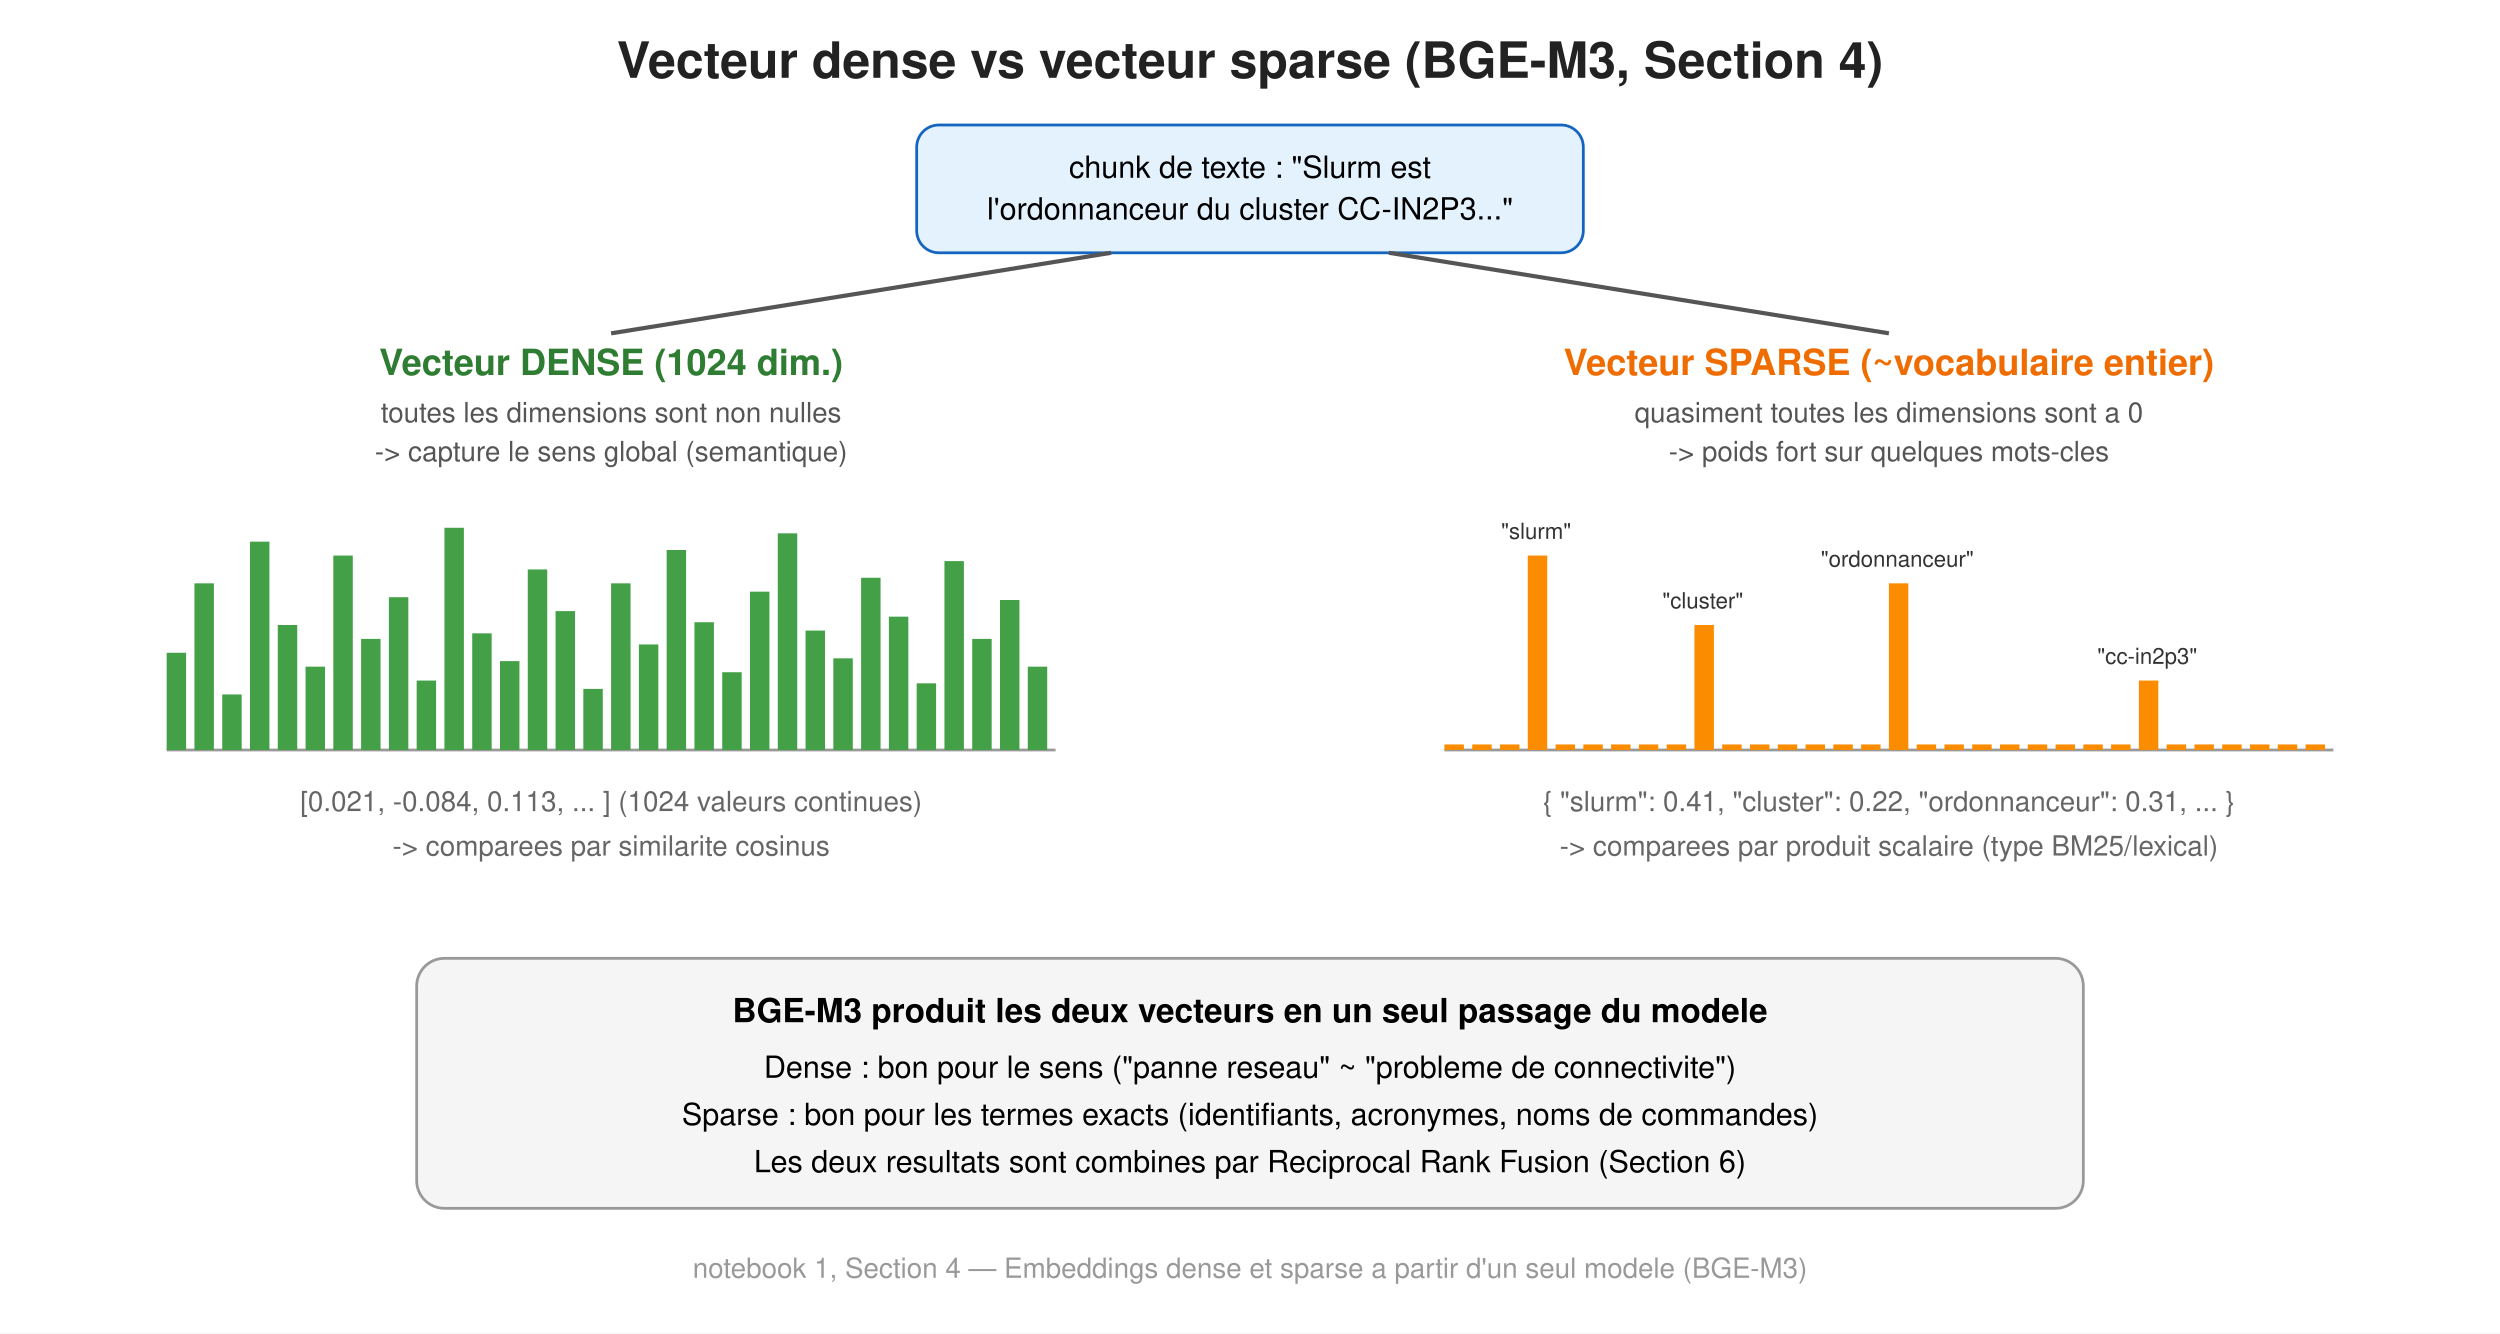
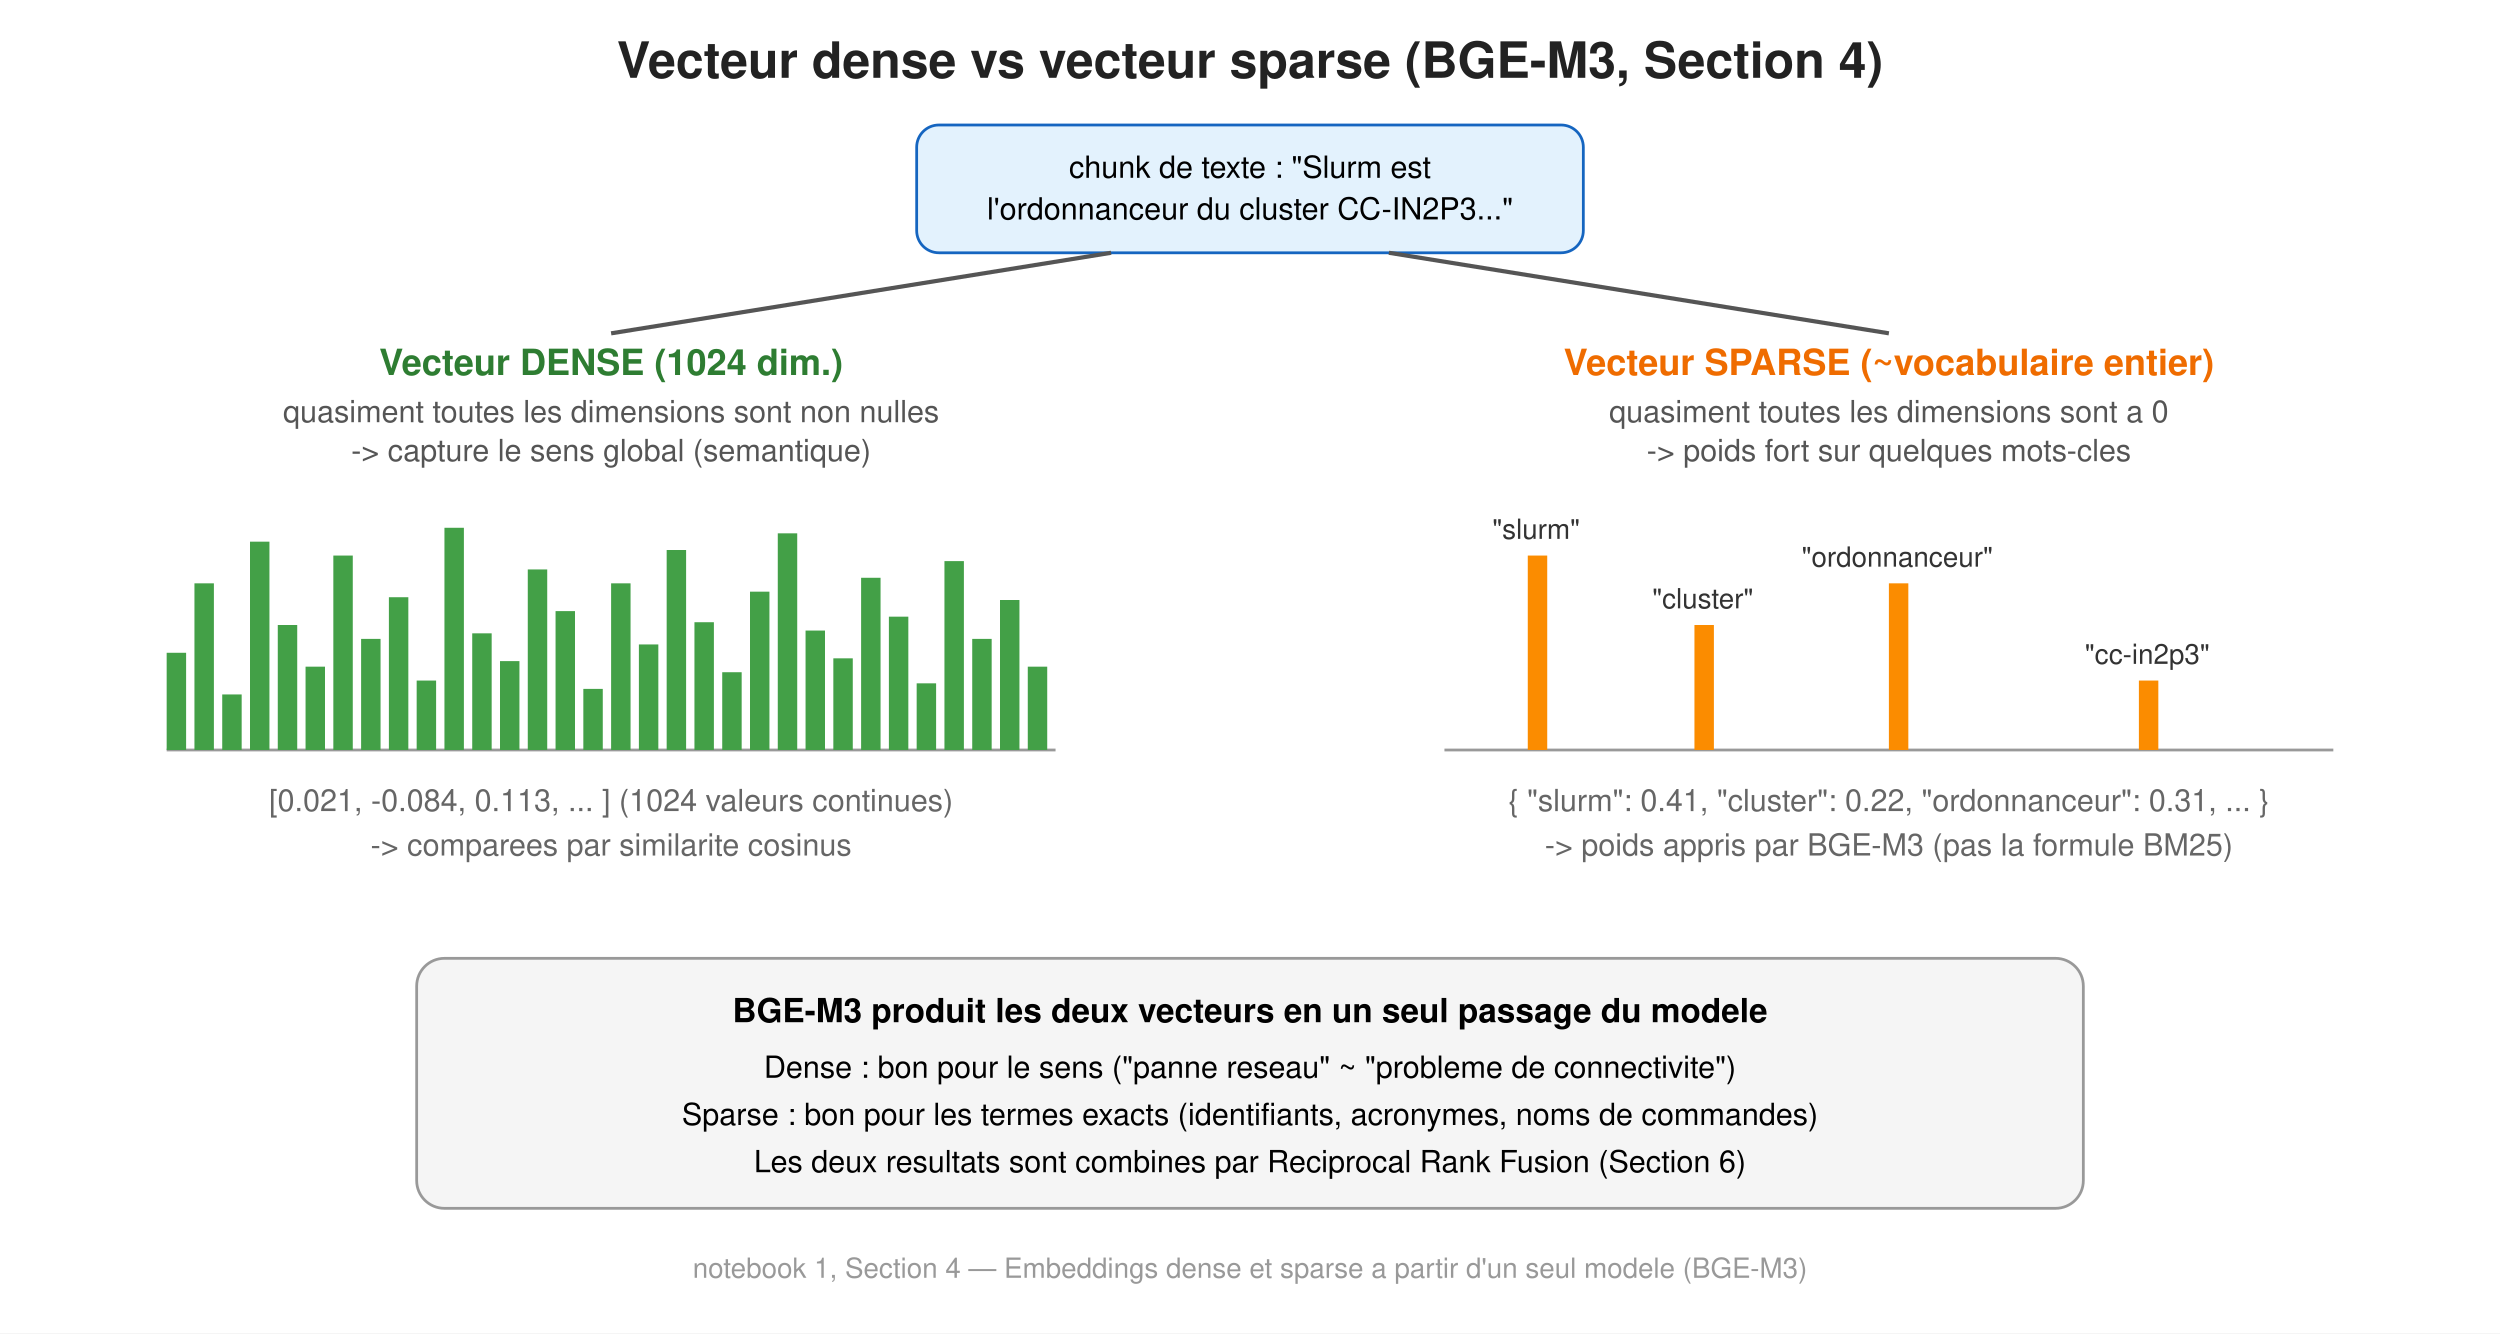
<svg xmlns="http://www.w3.org/2000/svg" viewBox="0 0 900 480" font-family="Helvetica, Arial, sans-serif">
  <rect width="900" height="480" fill="#ffffff" />
  <text x="450" y="28" text-anchor="middle" font-size="18" font-weight="bold" fill="#222">Vecteur dense vs vecteur sparse (BGE-M3, Section 4)</text>
  <rect x="330" y="45" width="240" height="46" rx="8" fill="#e3f2fd" stroke="#1565c0" />
  <text x="450" y="64" text-anchor="middle" font-size="11">chunk de texte : "Slurm est</text>
  <text x="450" y="79" text-anchor="middle" font-size="11">l'ordonnanceur du cluster CC-IN2P3..."</text>
  <line x1="400" y1="91" x2="220" y2="120" stroke="#555" stroke-width="1.5" />
  <line x1="500" y1="91" x2="680" y2="120" stroke="#555" stroke-width="1.5" />
  <g>
    <text x="220" y="135" text-anchor="middle" font-size="13" font-weight="bold" fill="#2e7d32">Vecteur DENSE (1024 dim.)</text>
-     <text x="220" y="152" text-anchor="middle" font-size="10" fill="#555">toutes les dimensions sont non nulles</text>
-     <text x="220" y="166" text-anchor="middle" font-size="10" fill="#555">-&gt; capture le sens global (semantique)</text>
+     <text x="220" y="152" text-anchor="middle" font-size="11" fill="#555">quasiment toutes les dimensions sont non nulles</text>
+     <text x="220" y="166" text-anchor="middle" font-size="11" fill="#555">-&gt; capture le sens global (semantique)</text>
    <g transform="translate(60,180)">
      <line x1="0" y1="90" x2="320" y2="90" stroke="#999" stroke-width="1" />
      <g fill="#43a047">
        <rect x="0" y="55" width="7" height="35" />
        <rect x="10" y="30" width="7" height="60" />
        <rect x="20" y="70" width="7" height="20" />
        <rect x="30" y="15" width="7" height="75" />
        <rect x="40" y="45" width="7" height="45" />
        <rect x="50" y="60" width="7" height="30" />
        <rect x="60" y="20" width="7" height="70" />
        <rect x="70" y="50" width="7" height="40" />
        <rect x="80" y="35" width="7" height="55" />
        <rect x="90" y="65" width="7" height="25" />
        <rect x="100" y="10" width="7" height="80" />
        <rect x="110" y="48" width="7" height="42" />
        <rect x="120" y="58" width="7" height="32" />
        <rect x="130" y="25" width="7" height="65" />
        <rect x="140" y="40" width="7" height="50" />
        <rect x="150" y="68" width="7" height="22" />
        <rect x="160" y="30" width="7" height="60" />
        <rect x="170" y="52" width="7" height="38" />
        <rect x="180" y="18" width="7" height="72" />
        <rect x="190" y="44" width="7" height="46" />
        <rect x="200" y="62" width="7" height="28" />
        <rect x="210" y="33" width="7" height="57" />
        <rect x="220" y="12" width="7" height="78" />
        <rect x="230" y="47" width="7" height="43" />
        <rect x="240" y="57" width="7" height="33" />
        <rect x="250" y="28" width="7" height="62" />
        <rect x="260" y="42" width="7" height="48" />
        <rect x="270" y="66" width="7" height="24" />
        <rect x="280" y="22" width="7" height="68" />
        <rect x="290" y="50" width="7" height="40" />
        <rect x="300" y="36" width="7" height="54" />
        <rect x="310" y="60" width="7" height="30" />
      </g>
-       <text x="160" y="112" text-anchor="middle" font-size="10" fill="#666">[0.021, -0.084, 0.113, ... ] (1024 valeurs continues)</text>
-       <text x="160" y="128" text-anchor="middle" font-size="10" fill="#666">-&gt; comparees par similarite cosinus</text>
+       <text x="160" y="112" text-anchor="middle" font-size="11" fill="#666">[0.021, -0.084, 0.113, ... ] (1024 valeurs continues)</text>
+       <text x="160" y="128" text-anchor="middle" font-size="11" fill="#666">-&gt; comparees par similarite cosinus</text>
    </g>
  </g>
  <g>
    <text x="680" y="135" text-anchor="middle" font-size="13" font-weight="bold" fill="#ef6c00">Vecteur SPARSE (~vocabulaire entier)</text>
-     <text x="680" y="152" text-anchor="middle" font-size="10" fill="#555">quasiment toutes les dimensions sont a 0</text>
-     <text x="680" y="166" text-anchor="middle" font-size="10" fill="#555">-&gt; poids fort sur quelques mots-cles</text>
+     <text x="680" y="152" text-anchor="middle" font-size="11" fill="#555">quasiment toutes les dimensions sont a 0</text>
+     <text x="680" y="166" text-anchor="middle" font-size="11" fill="#555">-&gt; poids fort sur quelques mots-cles</text>
    <g transform="translate(520,180)">
      <line x1="0" y1="90" x2="320" y2="90" stroke="#999" stroke-width="1" />
      <g fill="#fb8c00">
-         <rect x="0" y="88" width="7" height="2" />
-         <rect x="10" y="88" width="7" height="2" />
-         <rect x="20" y="88" width="7" height="2" />
+         <rect x="0" y="88" width="7" height="0" />
+         <rect x="10" y="88" width="7" height="0" />
+         <rect x="20" y="88" width="7" height="0" />
        <rect x="30" y="20" width="7" height="70" />
-         <text x="33" y="14" text-anchor="middle" font-size="8" fill="#333">"slurm"</text>
-         <rect x="40" y="88" width="7" height="2" />
-         <rect x="50" y="88" width="7" height="2" />
-         <rect x="60" y="88" width="7" height="2" />
-         <rect x="70" y="88" width="7" height="2" />
-         <rect x="80" y="88" width="7" height="2" />
+         <text x="33" y="14" text-anchor="middle" font-size="10" fill="#333">"slurm"</text>
+         <rect x="40" y="88" width="7" height="0" />
+         <rect x="50" y="88" width="7" height="0" />
+         <rect x="60" y="88" width="7" height="0" />
+         <rect x="70" y="88" width="7" height="0" />
+         <rect x="80" y="88" width="7" height="0" />
        <rect x="90" y="45" width="7" height="45" />
-         <text x="93" y="39" text-anchor="middle" font-size="8" fill="#333">"cluster"</text>
-         <rect x="100" y="88" width="7" height="2" />
-         <rect x="110" y="88" width="7" height="2" />
-         <rect x="120" y="88" width="7" height="2" />
-         <rect x="130" y="88" width="7" height="2" />
-         <rect x="140" y="88" width="7" height="2" />
-         <rect x="150" y="88" width="7" height="2" />
+         <text x="93" y="39" text-anchor="middle" font-size="10" fill="#333">"cluster"</text>
+         <rect x="100" y="88" width="7" height="0" />
+         <rect x="110" y="88" width="7" height="0" />
+         <rect x="120" y="88" width="7" height="0" />
+         <rect x="130" y="88" width="7" height="0" />
+         <rect x="140" y="88" width="7" height="0" />
+         <rect x="150" y="88" width="7" height="0" />
        <rect x="160" y="30" width="7" height="60" />
-         <text x="163" y="24" text-anchor="middle" font-size="8" fill="#333">"ordonnanceur"</text>
-         <rect x="170" y="88" width="7" height="2" />
-         <rect x="180" y="88" width="7" height="2" />
-         <rect x="190" y="88" width="7" height="2" />
-         <rect x="200" y="88" width="7" height="2" />
-         <rect x="210" y="88" width="7" height="2" />
-         <rect x="220" y="88" width="7" height="2" />
-         <rect x="230" y="88" width="7" height="2" />
-         <rect x="240" y="88" width="7" height="2" />
+         <text x="163" y="24" text-anchor="middle" font-size="10" fill="#333">"ordonnanceur"</text>
+         <rect x="170" y="88" width="7" height="0" />
+         <rect x="180" y="88" width="7" height="0" />
+         <rect x="190" y="88" width="7" height="0" />
+         <rect x="200" y="88" width="7" height="0" />
+         <rect x="210" y="88" width="7" height="0" />
+         <rect x="220" y="88" width="7" height="0" />
+         <rect x="230" y="88" width="7" height="0" />
+         <rect x="240" y="88" width="7" height="0" />
        <rect x="250" y="65" width="7" height="25" />
-         <text x="253" y="59" text-anchor="middle" font-size="8" fill="#333">"cc-in2p3"</text>
-         <rect x="260" y="88" width="7" height="2" />
-         <rect x="270" y="88" width="7" height="2" />
-         <rect x="280" y="88" width="7" height="2" />
-         <rect x="290" y="88" width="7" height="2" />
-         <rect x="300" y="88" width="7" height="2" />
-         <rect x="310" y="88" width="7" height="2" />
+         <text x="253" y="59" text-anchor="middle" font-size="10" fill="#333">"cc-in2p3"</text>
+         <rect x="260" y="88" width="7" height="0" />
+         <rect x="270" y="88" width="7" height="0" />
+         <rect x="280" y="88" width="7" height="0" />
+         <rect x="290" y="88" width="7" height="0" />
+         <rect x="300" y="88" width="7" height="0" />
+         <rect x="310" y="88" width="7" height="0" />
      </g>
-       <text x="160" y="112" text-anchor="middle" font-size="10" fill="#666">{ "slurm": 0.41, "cluster": 0.22, "ordonnanceur": 0.31, ... }</text>
-       <text x="160" y="128" text-anchor="middle" font-size="10" fill="#666">-&gt; comparees par produit scalaire (type BM25/lexical)</text>
+       <text x="160" y="112" text-anchor="middle" font-size="11" fill="#666">{ "slurm": 0.41, "cluster": 0.22, "ordonnanceur": 0.31, ... }</text>
+       <text x="160" y="128" text-anchor="middle" font-size="11" fill="#666">-&gt; poids appris par BGE-M3 (pas la formule BM25)</text>
    </g>
  </g>
  <rect x="150" y="345" width="600" height="90" rx="10" fill="#f5f5f5" stroke="#999" />
  <text x="450" y="368" text-anchor="middle" font-size="12" font-weight="bold">BGE-M3 produit les deux vecteurs en un seul passage du modele</text>
  <text x="450" y="388" text-anchor="middle" font-size="11">Dense : bon pour le sens ("panne reseau" ~ "probleme de connectivite")</text>
  <text x="450" y="405" text-anchor="middle" font-size="11">Sparse : bon pour les termes exacts (identifiants, acronymes, noms de commandes)</text>
  <text x="450" y="422" text-anchor="middle" font-size="11">Les deux resultats sont combines par Reciprocal Rank Fusion (Section 6)</text>
  <text x="450" y="460" text-anchor="middle" font-size="10" fill="#999">notebook 1, Section 4 — Embeddings dense et sparse a partir d'un seul modele (BGE-M3)</text>
</svg>
